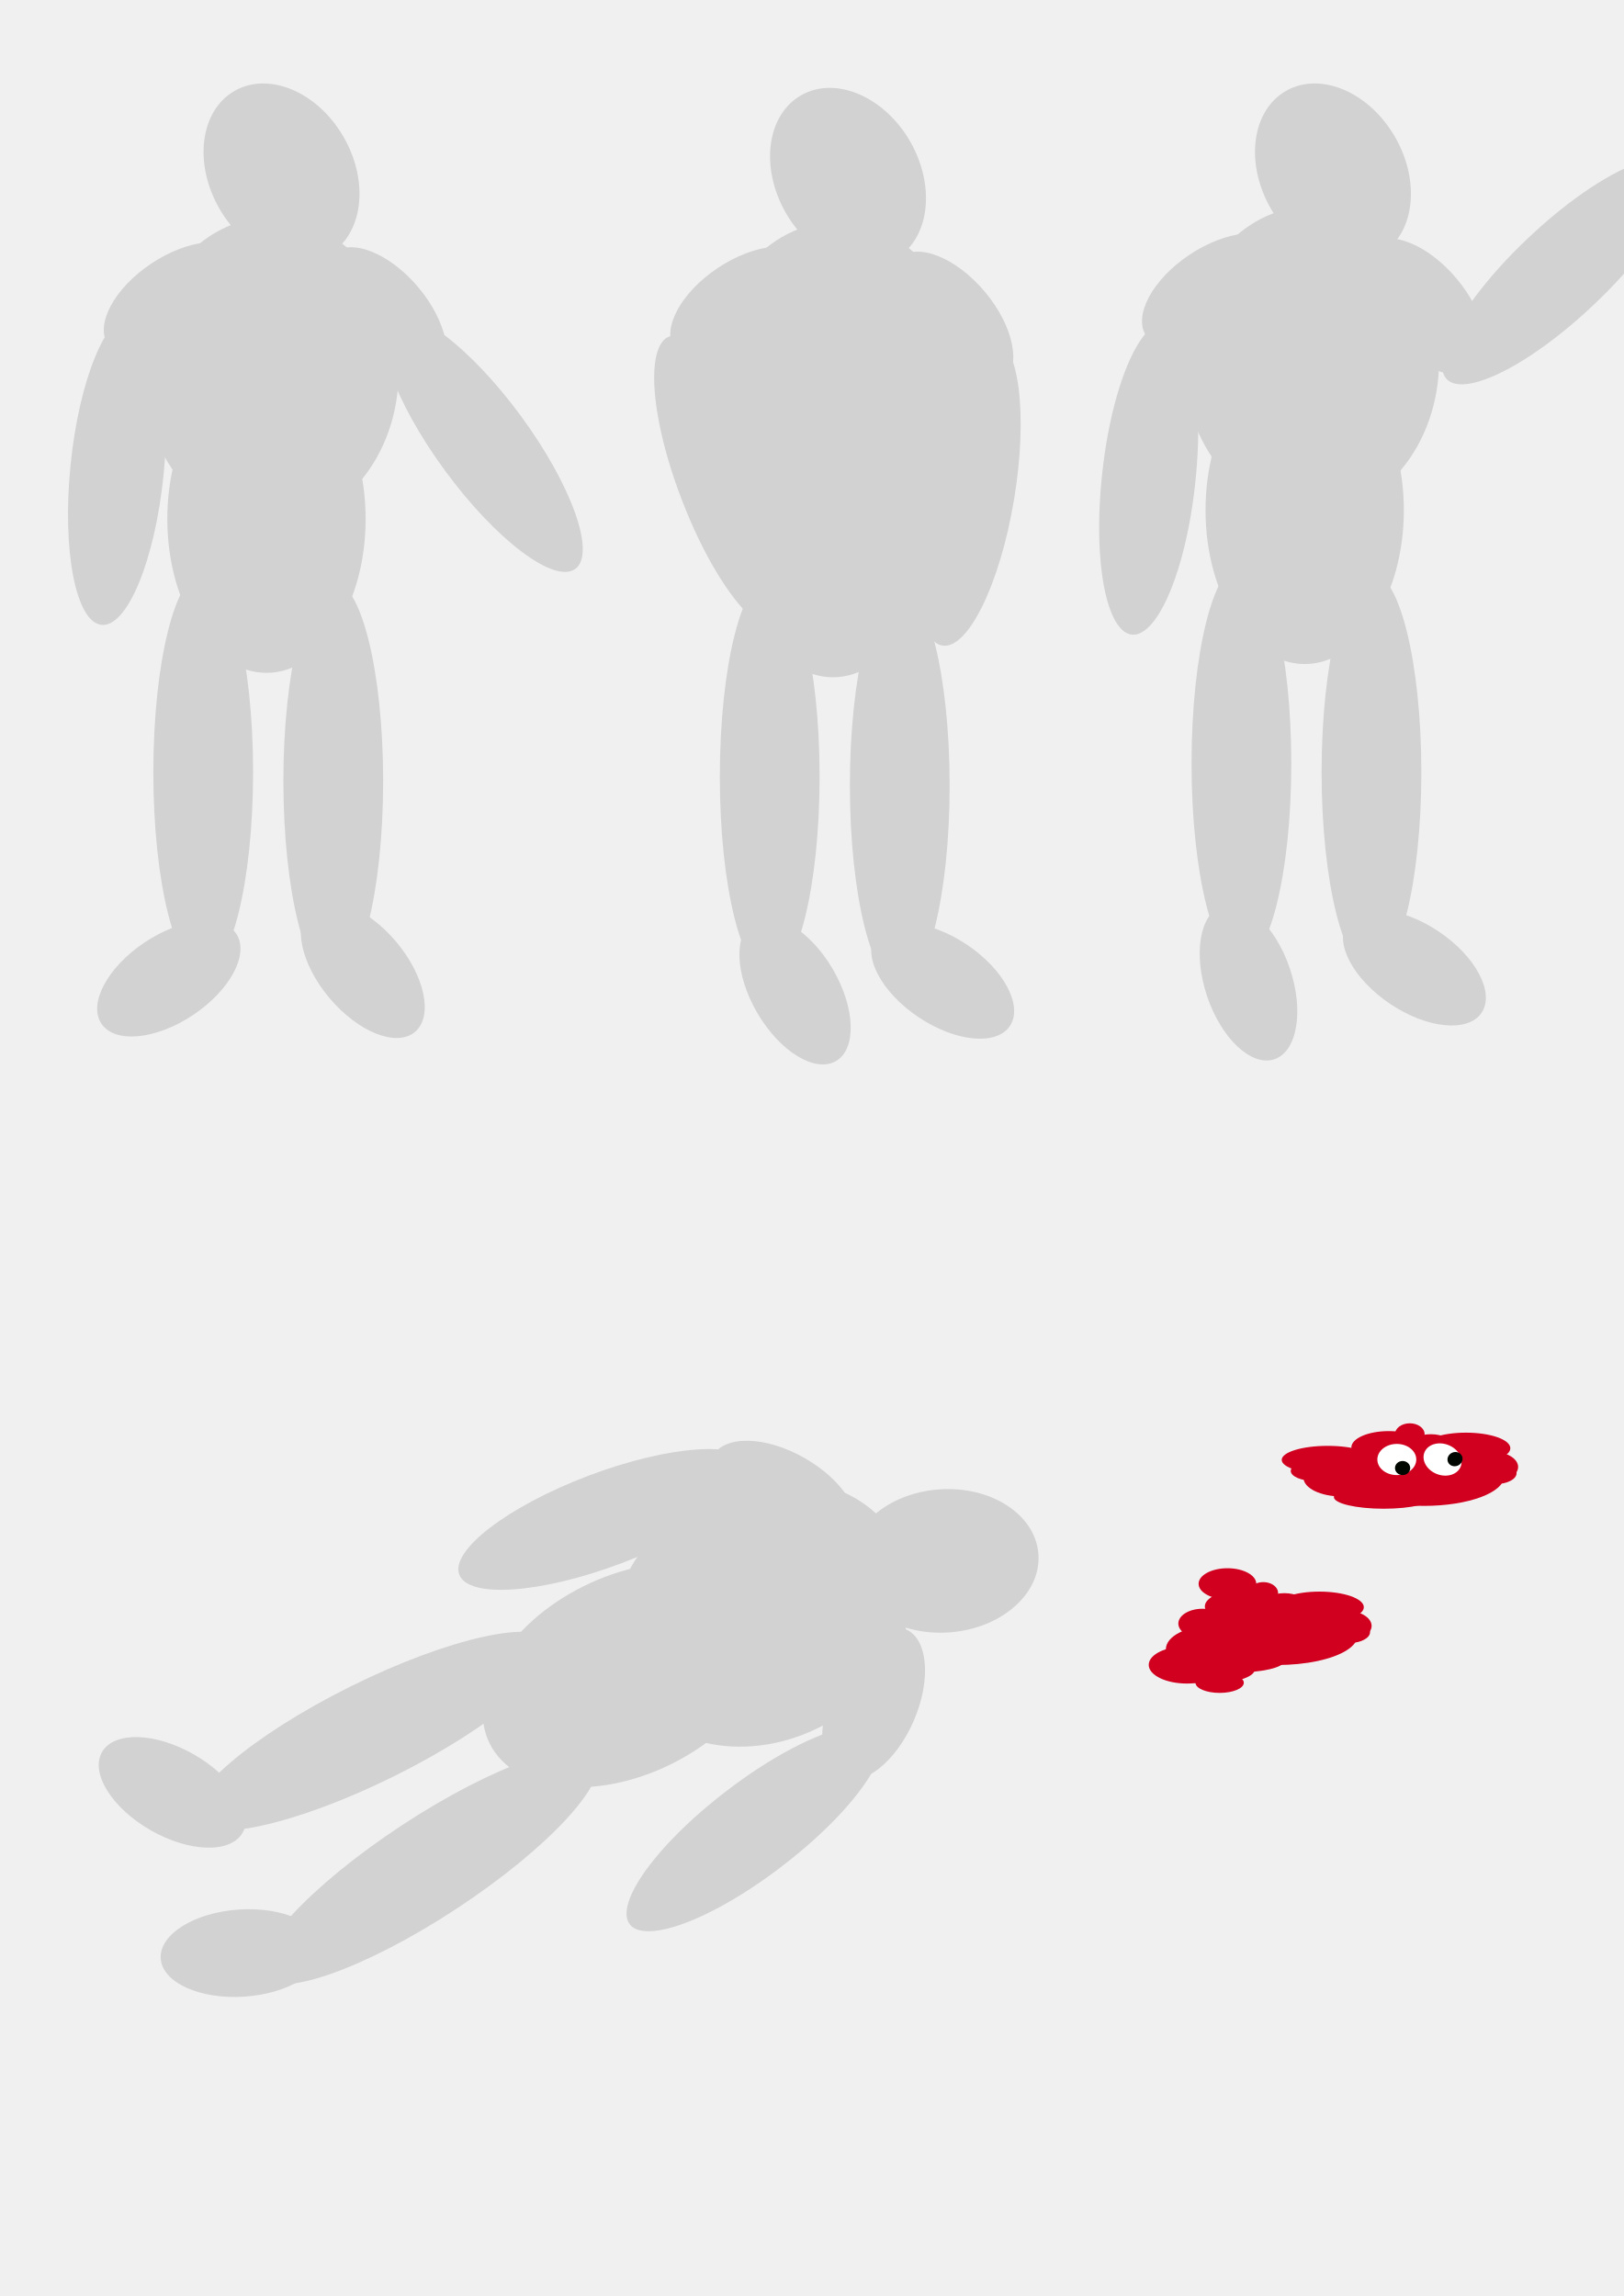
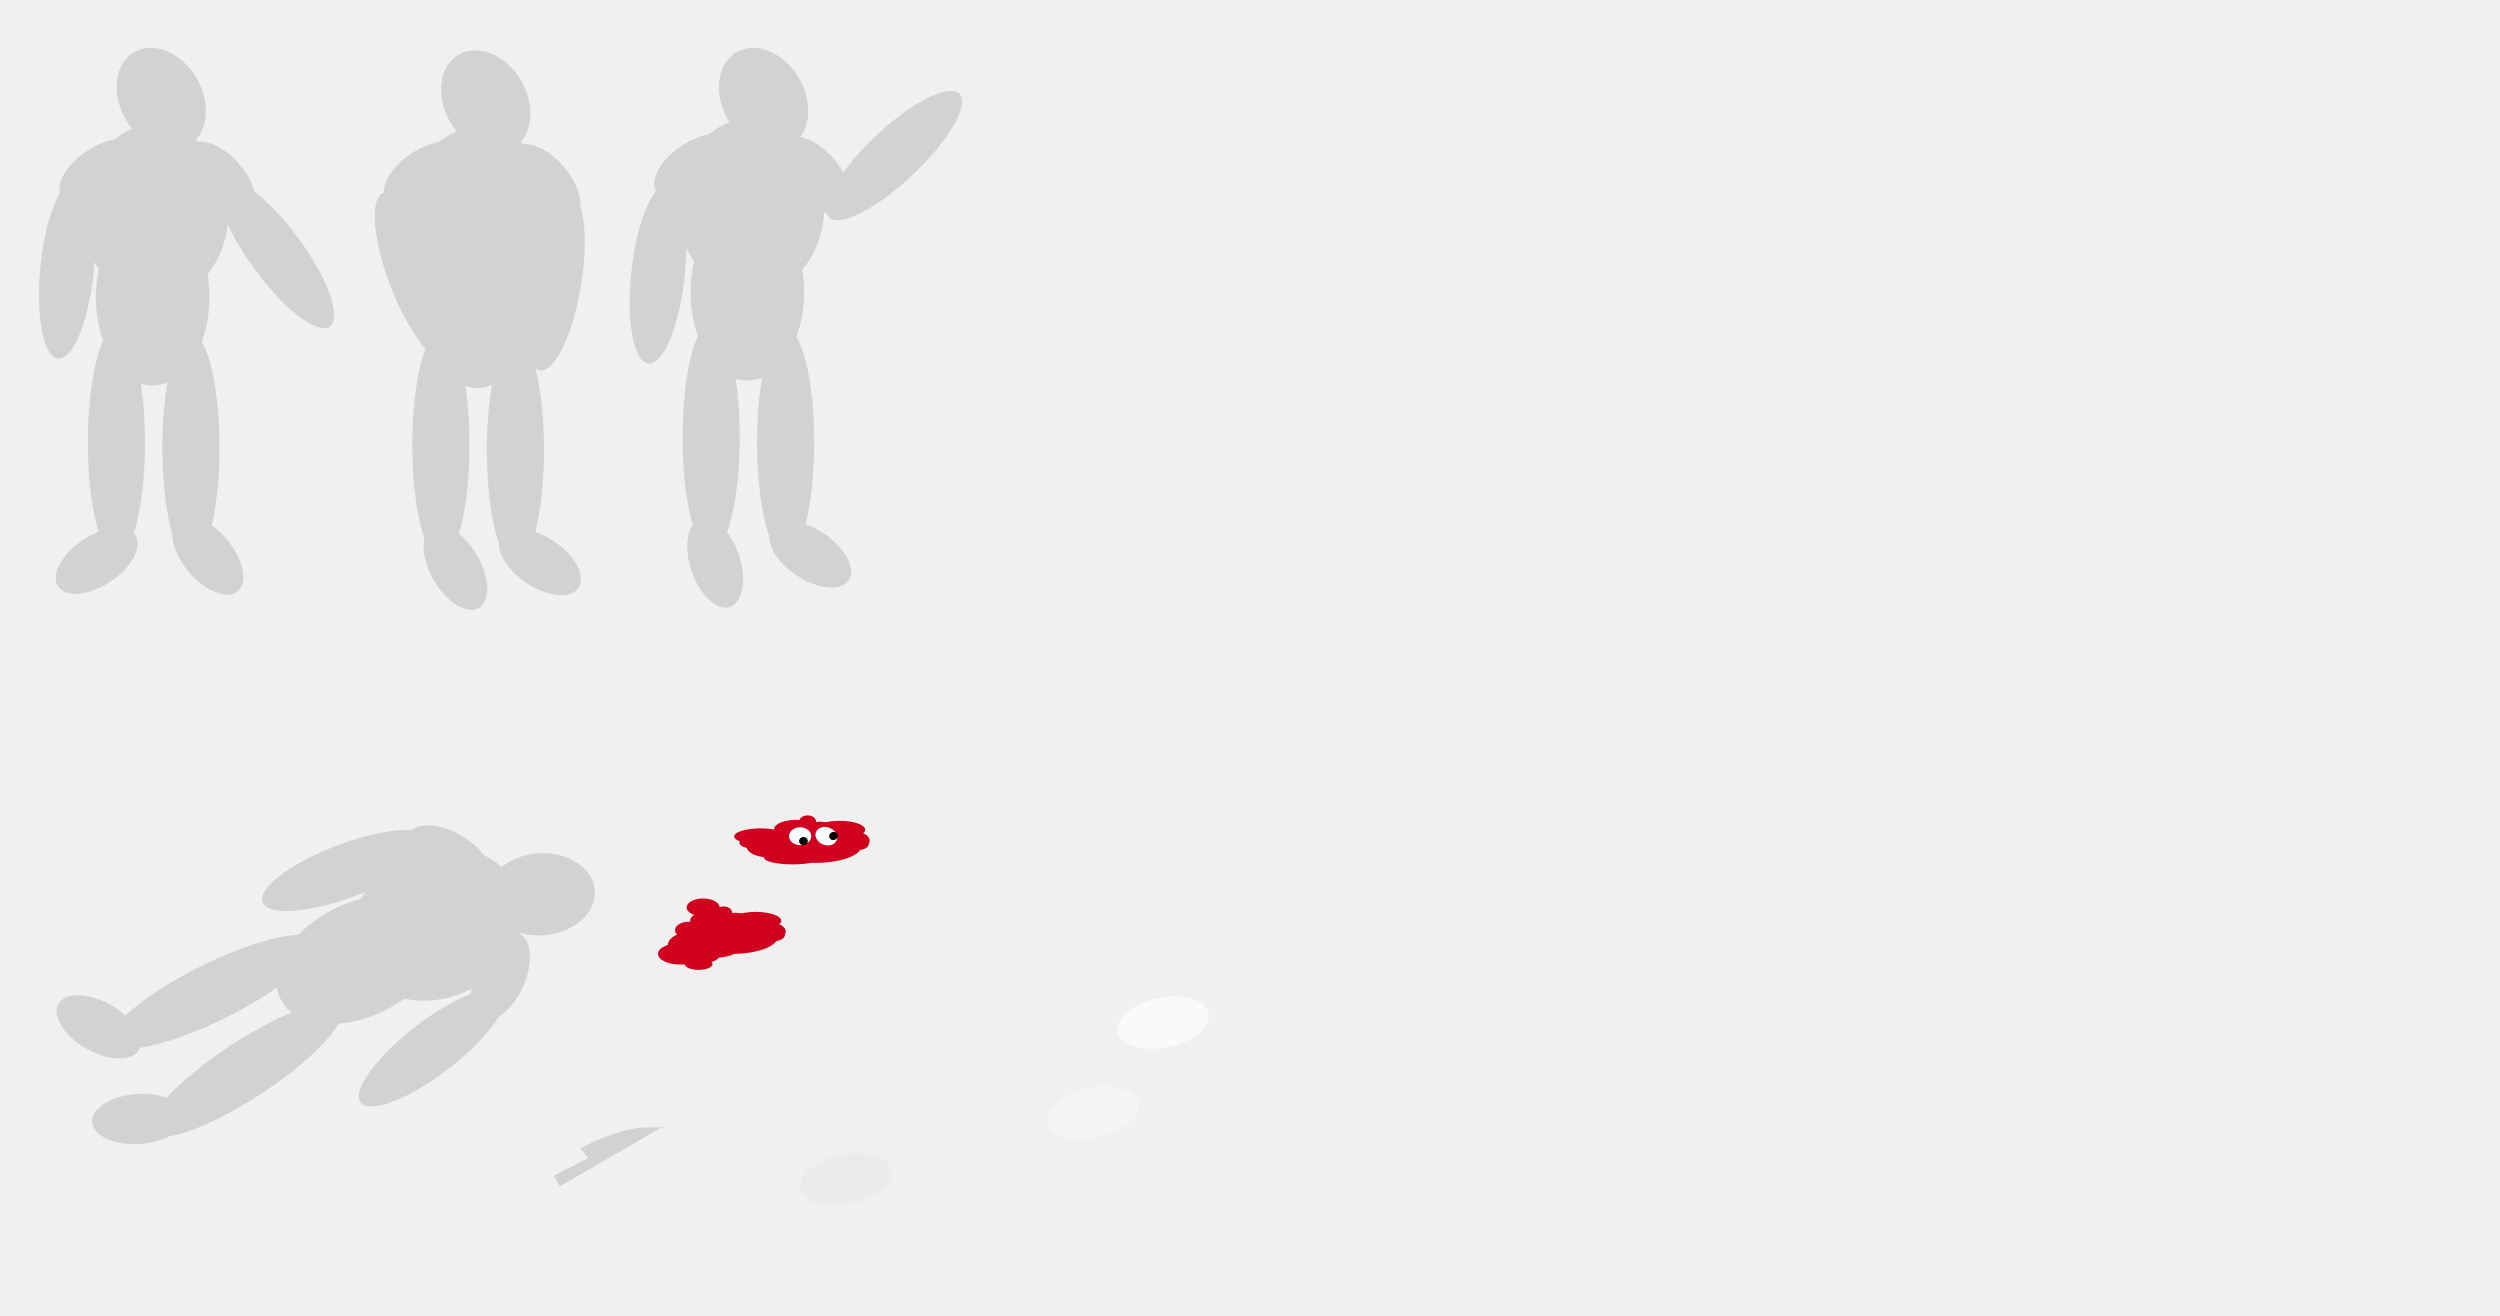
- <svg xmlns="http://www.w3.org/2000/svg" width="744.094" height="1052.362" id="svg2" version="1.1">
+ <svg xmlns="http://www.w3.org/2000/svg" width="2000" height="1052.362" id="svg2" version="1.1">
  <defs id="defs4" />
  <g id="layer1">
-     <g id="man1" transform="translate(-86.87312,-155.5635)" style="stroke:none;fill:#d2d2d2;fill-opacity:1;stroke-opacity:1">
-       <path d="m 245.714,242.362 c 0,19.724 -14.711,35.714 -32.857,35.714 -18.146,0 -32.857,-15.99 -32.857,-35.714 0,-19.724 14.711,-35.714 32.857,-35.714 18.146,0 32.857,15.99 32.857,35.714 z" id="path2985" style="fill:#d2d2d2;fill-opacity:1;fill-rule:evenodd;stroke:none;stroke-opacity:1" transform="matrix(0.8673222,-0.4977471,0.6033352,1.051309,-114.9538,85.93753)" />
-       <path d="m 268.571,358.076 c 0,56.806 -26.223,102.857 -58.571,102.857 -32.348,0 -58.571,-46.051 -58.571,-102.857 0,-56.806 26.223,-102.857 58.571,-102.857 32.348,0 58.571,46.051 58.571,102.857 z" id="path2987" style="fill:#d2d2d2;fill-opacity:1;fill-rule:evenodd;stroke:none;stroke-opacity:1" transform="matrix(0.7757954,0,0,0.6857303,46.07281,147.8879)" />
-       <path transform="translate(5.714286,-25.71429)" d="m 197.143,535.219 c 0,50.495 -10.233,91.429 -22.857,91.429 -12.624,0 -22.857,-40.934 -22.857,-91.429 0,-50.495 10.233,-91.429 22.857,-91.429 12.624,0 22.857,40.934 22.857,91.429 z" id="path2989" style="fill:#d2d2d2;fill-opacity:1;fill-rule:evenodd;stroke:none;stroke-opacity:1" />
-       <path transform="matrix(0.8054548,-0.5926571,0.5926571,0.8054548,-135.154,226.2475)" d="m 300,369.505 c 0,39.449 -9.594,71.429 -21.429,71.429 -11.835,0 -21.429,-31.98 -21.429,-71.429 0,-39.449 9.594,-71.429 21.429,-71.429 11.835,0 21.429,31.98 21.429,71.429 z" id="path2996" style="fill:#d2d2d2;fill-opacity:1;fill-rule:evenodd;stroke:none;stroke-opacity:1" />
-       <path transform="matrix(0.8318027,-0.5550714,0.5550714,0.8318027,-126.5333,89.51819)" d="m 168.571,332.362 c 0,11.046 -16.629,20 -37.143,20 -20.513,0 -37.143,-8.954 -37.143,-20 0,-11.046 16.629,-20 37.143,-20 20.513,0 37.143,8.954 37.143,20 z" id="path2998" style="fill:#d2d2d2;fill-opacity:1;fill-rule:evenodd;stroke:none;stroke-opacity:1" />
-       <path style="fill:#d2d2d2;fill-opacity:1;fill-rule:evenodd;stroke:none;stroke-opacity:1" id="path3112" d="m 168.571,332.362 c 0,11.046 -16.629,20 -37.143,20 -20.513,0 -37.143,-8.954 -37.143,-20 0,-11.046 16.629,-20 37.143,-20 20.513,0 37.143,8.954 37.143,20 z" transform="matrix(0.6437163,0.7652642,-0.7652642,0.6437163,432.9808,-14.42777)" />
-       <path style="fill:#d2d2d2;fill-opacity:1;fill-rule:evenodd;stroke:none;stroke-opacity:1" id="path3114" d="m 300,369.505 c 0,39.449 -9.594,71.429 -21.429,71.429 -11.835,0 -21.429,-31.98 -21.429,-71.429 0,-39.449 9.594,-71.429 21.429,-71.429 11.835,0 21.429,31.98 21.429,71.429 z" transform="matrix(0.99503,0.09957514,-0.09957514,0.99503,-99.86627,-24.51585)" />
-       <path style="fill:#d2d2d2;fill-opacity:1;fill-rule:evenodd;stroke:none;stroke-opacity:1" id="path3116" d="m 168.571,332.362 c 0,11.046 -16.629,20 -37.143,20 -20.513,0 -37.143,-8.954 -37.143,-20 0,-11.046 16.629,-20 37.143,-20 20.513,0 37.143,8.954 37.143,20 z" transform="matrix(0.8318027,-0.5550714,0.5550714,0.8318027,-129.5637,400.6452)" />
-       <path transform="matrix(0.6437163,0.7652642,-0.7652642,0.6437163,422.8793,285.5875)" d="m 168.571,332.362 c 0,11.046 -16.629,20 -37.143,20 -20.513,0 -37.143,-8.954 -37.143,-20 0,-11.046 16.629,-20 37.143,-20 20.513,0 37.143,8.954 37.143,20 z" id="path3118" style="fill:#d2d2d2;fill-opacity:1;fill-rule:evenodd;stroke:none;stroke-opacity:1" />
-       <path style="fill:#d2d2d2;fill-opacity:1;fill-rule:evenodd;stroke:none;stroke-opacity:1" id="path3120" d="m 197.143,535.219 c 0,50.495 -10.233,91.429 -22.857,91.429 -12.624,0 -22.857,-40.934 -22.857,-91.429 0,-50.495 10.233,-91.429 22.857,-91.429 12.624,0 22.857,40.934 22.857,91.429 z" transform="translate(65.31329,-21.67368)" />
-       <path transform="matrix(1,0,0,0.6857303,1.010153,80.20771)" style="fill:#d2d2d2;fill-opacity:1;fill-rule:evenodd;stroke:none;stroke-opacity:1" id="path3122" d="m 268.571,358.076 c 0,56.806 -26.223,102.857 -58.571,102.857 -32.348,0 -58.571,-46.051 -58.571,-102.857 0,-56.806 26.223,-102.857 58.571,-102.857 32.348,0 58.571,46.051 58.571,102.857 z" />
+     <g id="man1" transform="translate(-86.87312,-155.5635)" style="fill:#d2d2d2;fill-opacity:1;stroke:none">
+       <path d="m 245.714,242.362 a 32.857,35.714 0 1 1 -65.714,0 32.857,35.714 0 1 1 65.714,0 z" id="path2985" style="fill:#d2d2d2;fill-opacity:1;fill-rule:evenodd;stroke:none" transform="matrix(0.8673222,-0.4977471,0.6033352,1.051309,-114.9538,85.93753)" />
+       <path d="m 268.571,358.076 a 58.571,102.857 0 1 1 -117.143,0 58.571,102.857 0 1 1 117.143,0 z" id="path2987" style="fill:#d2d2d2;fill-opacity:1;fill-rule:evenodd;stroke:none" transform="matrix(0.7757954,0,0,0.6857303,46.07281,147.8879)" />
+       <path transform="translate(5.714286,-25.71429)" d="m 197.143,535.219 a 22.857,91.429 0 1 1 -45.714,0 22.857,91.429 0 1 1 45.714,0 z" id="path2989" style="fill:#d2d2d2;fill-opacity:1;fill-rule:evenodd;stroke:none" />
+       <path transform="matrix(0.8054548,-0.5926571,0.5926571,0.8054548,-135.154,226.2475)" d="m 300,369.505 a 21.429,71.429 0 1 1 -42.857,0 21.429,71.429 0 1 1 42.857,0 z" id="path2996" style="fill:#d2d2d2;fill-opacity:1;fill-rule:evenodd;stroke:none" />
+       <path transform="matrix(0.8318027,-0.5550714,0.5550714,0.8318027,-126.5333,89.51819)" d="m 168.571,332.362 a 37.143,20 0 1 1 -74.286,0 37.143,20 0 1 1 74.286,0 z" id="path2998" style="fill:#d2d2d2;fill-opacity:1;fill-rule:evenodd;stroke:none" />
+       <path style="fill:#d2d2d2;fill-opacity:1;fill-rule:evenodd;stroke:none" id="path3112" d="m 168.571,332.362 a 37.143,20 0 1 1 -74.286,0 37.143,20 0 1 1 74.286,0 z" transform="matrix(0.6437163,0.7652642,-0.7652642,0.6437163,432.9808,-14.42777)" />
+       <path style="fill:#d2d2d2;fill-opacity:1;fill-rule:evenodd;stroke:none" id="path3114" d="m 300,369.505 a 21.429,71.429 0 1 1 -42.857,0 21.429,71.429 0 1 1 42.857,0 z" transform="matrix(0.99503,0.09957514,-0.09957514,0.99503,-99.86627,-24.51585)" />
+       <path style="fill:#d2d2d2;fill-opacity:1;fill-rule:evenodd;stroke:none" id="path3116" d="m 168.571,332.362 a 37.143,20 0 1 1 -74.286,0 37.143,20 0 1 1 74.286,0 z" transform="matrix(0.8318027,-0.5550714,0.5550714,0.8318027,-129.5637,400.6452)" />
+       <path transform="matrix(0.6437163,0.7652642,-0.7652642,0.6437163,422.8793,285.5875)" d="m 168.571,332.362 a 37.143,20 0 1 1 -74.286,0 37.143,20 0 1 1 74.286,0 z" id="path3118" style="fill:#d2d2d2;fill-opacity:1;fill-rule:evenodd;stroke:none" />
+       <path style="fill:#d2d2d2;fill-opacity:1;fill-rule:evenodd;stroke:none" id="path3120" d="m 197.143,535.219 a 22.857,91.429 0 1 1 -45.714,0 22.857,91.429 0 1 1 45.714,0 z" transform="translate(65.31329,-21.67368)" />
+       <path transform="matrix(1,0,0,0.6857303,1.010153,80.20771)" style="fill:#d2d2d2;fill-opacity:1;fill-rule:evenodd;stroke:none" id="path3122" d="m 268.571,358.076 a 58.571,102.857 0 1 1 -117.143,0 58.571,102.857 0 1 1 117.143,0 z" />
    </g>
-     <g id="man2" transform="translate(172.7361,-153.5432)" style="stroke:none;fill:#d2d2d2;fill-opacity:1">
-       <path transform="matrix(0.8673222,-0.4977471,0.6033352,1.051309,-114.9538,85.93753)" style="fill:#d2d2d2;fill-opacity:1;fill-rule:evenodd;stroke:none" id="path3126" d="m 245.714,242.362 c 0,19.724 -14.711,35.714 -32.857,35.714 -18.146,0 -32.857,-15.99 -32.857,-35.714 0,-19.724 14.711,-35.714 32.857,-35.714 18.146,0 32.857,15.99 32.857,35.714 z" />
-       <path transform="matrix(0.7757954,0,0,0.6857303,46.07281,147.8879)" style="fill:#d2d2d2;fill-opacity:1;fill-rule:evenodd;stroke:none" id="path3128" d="m 268.571,358.076 c 0,56.806 -26.223,102.857 -58.571,102.857 -32.348,0 -58.571,-46.051 -58.571,-102.857 0,-56.806 26.223,-102.857 58.571,-102.857 32.348,0 58.571,46.051 58.571,102.857 z" />
-       <path style="fill:#d2d2d2;fill-opacity:1;fill-rule:evenodd;stroke:none" id="path3130" d="m 197.143,535.219 c 0,50.495 -10.233,91.429 -22.857,91.429 -12.624,0 -22.857,-40.934 -22.857,-91.429 0,-50.495 10.233,-91.429 22.857,-91.429 12.624,0 22.857,40.934 22.857,91.429 z" transform="translate(5.714286,-25.71429)" />
-       <path style="fill:#d2d2d2;fill-opacity:1;fill-rule:evenodd;stroke:none" id="path3132" d="m 300,369.505 c 0,39.449 -9.594,71.429 -21.429,71.429 -11.835,0 -21.429,-31.98 -21.429,-71.429 0,-39.449 9.594,-71.429 21.429,-71.429 11.835,0 21.429,31.98 21.429,71.429 z" transform="matrix(0.986418,0.1642543,-0.1642543,0.986418,56.74177,-31.27022)" />
-       <path style="fill:#d2d2d2;fill-opacity:1;fill-rule:evenodd;stroke:none" id="path3134" d="m 168.571,332.362 c 0,11.046 -16.629,20 -37.143,20 -20.513,0 -37.143,-8.954 -37.143,-20 0,-11.046 16.629,-20 37.143,-20 20.513,0 37.143,8.954 37.143,20 z" transform="matrix(0.8318027,-0.5550714,0.5550714,0.8318027,-126.5333,89.51819)" />
-       <path transform="matrix(0.6437163,0.7652642,-0.7652642,0.6437163,432.9808,-14.42777)" d="m 168.571,332.362 c 0,11.046 -16.629,20 -37.143,20 -20.513,0 -37.143,-8.954 -37.143,-20 0,-11.046 16.629,-20 37.143,-20 20.513,0 37.143,8.954 37.143,20 z" id="path3136" style="fill:#d2d2d2;fill-opacity:1;fill-rule:evenodd;stroke:none" />
+     <g id="man2" transform="translate(172.7361,-153.5432)" style="fill:#d2d2d2;fill-opacity:1;stroke:none">
+       <path transform="matrix(0.8673222,-0.4977471,0.6033352,1.051309,-114.9538,85.93753)" style="fill:#d2d2d2;fill-opacity:1;fill-rule:evenodd;stroke:none" id="path3126" d="m 245.714,242.362 a 32.857,35.714 0 1 1 -65.714,0 32.857,35.714 0 1 1 65.714,0 z" />
+       <path transform="matrix(0.7757954,0,0,0.6857303,46.07281,147.8879)" style="fill:#d2d2d2;fill-opacity:1;fill-rule:evenodd;stroke:none" id="path3128" d="m 268.571,358.076 a 58.571,102.857 0 1 1 -117.143,0 58.571,102.857 0 1 1 117.143,0 z" />
+       <path style="fill:#d2d2d2;fill-opacity:1;fill-rule:evenodd;stroke:none" id="path3130" d="m 197.143,535.219 a 22.857,91.429 0 1 1 -45.714,0 22.857,91.429 0 1 1 45.714,0 z" transform="translate(5.714286,-25.71429)" />
+       <path style="fill:#d2d2d2;fill-opacity:1;fill-rule:evenodd;stroke:none" id="path3132" d="m 300,369.505 a 21.429,71.429 0 1 1 -42.857,0 21.429,71.429 0 1 1 42.857,0 z" transform="matrix(0.986418,0.1642543,-0.1642543,0.986418,56.74177,-31.27022)" />
+       <path style="fill:#d2d2d2;fill-opacity:1;fill-rule:evenodd;stroke:none" id="path3134" d="m 168.571,332.362 a 37.143,20 0 1 1 -74.286,0 37.143,20 0 1 1 74.286,0 z" transform="matrix(0.8318027,-0.5550714,0.5550714,0.8318027,-126.5333,89.51819)" />
+       <path transform="matrix(0.6437163,0.7652642,-0.7652642,0.6437163,432.9808,-14.42777)" d="m 168.571,332.362 a 37.143,20 0 1 1 -74.286,0 37.143,20 0 1 1 74.286,0 z" id="path3136" style="fill:#d2d2d2;fill-opacity:1;fill-rule:evenodd;stroke:none" />
      <path transform="matrix(0.9334938,-0.3585934,0.3585934,0.9334938,-232.8267,129.8954)" d="m 300,369.505 a 21.429,71.429 0 1 1 -42.857,0 21.429,71.429 0 1 1 42.857,0 z" id="path3138" style="fill:#d2d2d2;fill-opacity:1;fill-rule:evenodd;stroke:none" />
-       <path transform="matrix(-0.8293399,-0.5550714,-0.553428,0.8318027,552.2158,399.635)" d="m 168.571,332.362 c 0,11.046 -16.629,20 -37.143,20 -20.513,0 -37.143,-8.954 -37.143,-20 0,-11.046 16.629,-20 37.143,-20 20.513,0 37.143,8.954 37.143,20 z" id="path3140" style="fill:#d2d2d2;fill-opacity:1;fill-rule:evenodd;stroke:none" />
-       <path style="fill:#d2d2d2;fill-opacity:1;fill-rule:evenodd;stroke:none" id="path3142" d="m 168.571,332.362 c 0,11.046 -16.629,20 -37.143,20 -20.513,0 -37.143,-8.954 -37.143,-20 0,-11.046 16.629,-20 37.143,-20 20.513,0 37.143,8.954 37.143,20 z" transform="matrix(0.5057707,0.862668,-0.862668,0.5057707,411.8635,326.3296)" />
-       <path transform="translate(65.31329,-21.67368)" d="m 197.143,535.219 c 0,50.495 -10.233,91.429 -22.857,91.429 -12.624,0 -22.857,-40.934 -22.857,-91.429 0,-50.495 10.233,-91.429 22.857,-91.429 12.624,0 22.857,40.934 22.857,91.429 z" id="path3144" style="fill:#d2d2d2;fill-opacity:1;fill-rule:evenodd;stroke:none" />
-       <path d="m 268.571,358.076 c 0,56.806 -26.223,102.857 -58.571,102.857 -32.348,0 -58.571,-46.051 -58.571,-102.857 0,-56.806 26.223,-102.857 58.571,-102.857 32.348,0 58.571,46.051 58.571,102.857 z" id="path3146" style="fill:#d2d2d2;fill-opacity:1;fill-rule:evenodd;stroke:none" transform="matrix(1,0,0,0.6857303,1.010153,80.20771)" />
+       <path transform="matrix(-0.8293399,-0.5550714,-0.553428,0.8318027,552.2158,399.635)" d="m 168.571,332.362 a 37.143,20 0 1 1 -74.286,0 37.143,20 0 1 1 74.286,0 z" id="path3140" style="fill:#d2d2d2;fill-opacity:1;fill-rule:evenodd;stroke:none" />
+       <path style="fill:#d2d2d2;fill-opacity:1;fill-rule:evenodd;stroke:none" id="path3142" d="m 168.571,332.362 a 37.143,20 0 1 1 -74.286,0 37.143,20 0 1 1 74.286,0 z" transform="matrix(0.5057707,0.862668,-0.862668,0.5057707,411.8635,326.3296)" />
+       <path transform="translate(65.31329,-21.67368)" d="m 197.143,535.219 a 22.857,91.429 0 1 1 -45.714,0 22.857,91.429 0 1 1 45.714,0 z" id="path3144" style="fill:#d2d2d2;fill-opacity:1;fill-rule:evenodd;stroke:none" />
+       <path d="m 268.571,358.076 a 58.571,102.857 0 1 1 -117.143,0 58.571,102.857 0 1 1 117.143,0 z" id="path3146" style="fill:#d2d2d2;fill-opacity:1;fill-rule:evenodd;stroke:none" transform="matrix(1,0,0,0.6857303,1.010153,80.20771)" />
    </g>
-     <g transform="translate(388.9087,-159.6041)" id="man3" style="stroke:none;fill:#d2d2d2;fill-opacity:1">
+     <g transform="translate(388.9087,-159.6041)" id="man3" style="fill:#d2d2d2;fill-opacity:1;stroke:none">
      <path d="m 245.714,242.362 a 32.857,35.714 0 1 1 -65.714,0 32.857,35.714 0 1 1 65.714,0 z" id="path3150" style="fill:#d2d2d2;fill-opacity:1;fill-rule:evenodd;stroke:none" transform="matrix(0.8673222,-0.4977471,0.6033352,1.051309,-108.8928,89.97814)" />
-       <path d="m 268.571,358.076 c 0,56.806 -26.223,102.857 -58.571,102.857 -32.348,0 -58.571,-46.051 -58.571,-102.857 0,-56.806 26.223,-102.857 58.571,-102.857 32.348,0 58.571,46.051 58.571,102.857 z" id="path3152" style="fill:#d2d2d2;fill-opacity:1;fill-rule:evenodd;stroke:none" transform="matrix(0.7757954,0,0,0.6857303,46.07281,147.8879)" />
-       <path transform="translate(5.714286,-25.71429)" d="m 197.143,535.219 c 0,50.495 -10.233,91.429 -22.857,91.429 -12.624,0 -22.857,-40.934 -22.857,-91.429 0,-50.495 10.233,-91.429 22.857,-91.429 12.624,0 22.857,40.934 22.857,91.429 z" id="path3154" style="fill:#d2d2d2;fill-opacity:1;fill-rule:evenodd;stroke:none" />
+       <path d="m 268.571,358.076 a 58.571,102.857 0 1 1 -117.143,0 58.571,102.857 0 1 1 117.143,0 z" id="path3152" style="fill:#d2d2d2;fill-opacity:1;fill-rule:evenodd;stroke:none" transform="matrix(0.7757954,0,0,0.6857303,46.07281,147.8879)" />
+       <path transform="translate(5.714286,-25.71429)" d="m 197.143,535.219 a 22.857,91.429 0 1 1 -45.714,0 22.857,91.429 0 1 1 45.714,0 z" id="path3154" style="fill:#d2d2d2;fill-opacity:1;fill-rule:evenodd;stroke:none" />
      <path transform="matrix(-0.6859506,-0.7276481,0.7276481,-0.6859506,248.6119,740.1826)" d="m 300,369.505 a 21.429,71.429 0 1 1 -42.857,0 21.429,71.429 0 1 1 42.857,0 z" id="path3156" style="fill:#d2d2d2;fill-opacity:1;fill-rule:evenodd;stroke:none" />
-       <path transform="matrix(0.8318027,-0.5550714,0.5550714,0.8318027,-126.5333,89.51819)" d="m 168.571,332.362 c 0,11.046 -16.629,20 -37.143,20 -20.513,0 -37.143,-8.954 -37.143,-20 0,-11.046 16.629,-20 37.143,-20 20.513,0 37.143,8.954 37.143,20 z" id="path3158" style="fill:#d2d2d2;fill-opacity:1;fill-rule:evenodd;stroke:none" />
-       <path style="fill:#d2d2d2;fill-opacity:1;fill-rule:evenodd;stroke:none" id="path3160" d="m 168.571,332.362 c 0,11.046 -16.629,20 -37.143,20 -20.513,0 -37.143,-8.954 -37.143,-20 0,-11.046 16.629,-20 37.143,-20 20.513,0 37.143,8.954 37.143,20 z" transform="matrix(0.6437163,0.7652642,-0.7652642,0.6437163,432.9808,-14.42777)" />
+       <path transform="matrix(0.8318027,-0.5550714,0.5550714,0.8318027,-126.5333,89.51819)" d="m 168.571,332.362 a 37.143,20 0 1 1 -74.286,0 37.143,20 0 1 1 74.286,0 z" id="path3158" style="fill:#d2d2d2;fill-opacity:1;fill-rule:evenodd;stroke:none" />
+       <path style="fill:#d2d2d2;fill-opacity:1;fill-rule:evenodd;stroke:none" id="path3160" d="m 168.571,332.362 a 37.143,20 0 1 1 -74.286,0 37.143,20 0 1 1 74.286,0 z" transform="matrix(0.6437163,0.7652642,-0.7652642,0.6437163,432.9808,-14.42777)" />
      <path style="fill:#d2d2d2;fill-opacity:1;fill-rule:evenodd;stroke:none" id="path3162" d="m 300,369.505 a 21.429,71.429 0 1 1 -42.857,0 21.429,71.429 0 1 1 42.857,0 z" transform="matrix(0.9942039,0.1075112,-0.1075112,0.9942039,-99.73414,-18.34013)" />
-       <path style="fill:#d2d2d2;fill-opacity:1;fill-rule:evenodd;stroke:none" id="path3164" d="m 168.571,332.362 c 0,11.046 -16.629,20 -37.143,20 -20.513,0 -37.143,-8.954 -37.143,-20 0,-11.046 16.629,-20 37.143,-20 20.513,0 37.143,8.954 37.143,20 z" transform="matrix(-0.8293399,-0.5550714,-0.553428,0.8318027,552.2158,399.635)" />
+       <path style="fill:#d2d2d2;fill-opacity:1;fill-rule:evenodd;stroke:none" id="path3164" d="m 168.571,332.362 a 37.143,20 0 1 1 -74.286,0 37.143,20 0 1 1 74.286,0 z" transform="matrix(-0.8293399,-0.5550714,-0.553428,0.8318027,552.2158,399.635)" />
      <path transform="matrix(0.3196108,0.9475489,-0.9475489,0.3196108,456.1631,379.1427)" d="m 168.571,332.362 a 37.143,20 0 1 1 -74.286,0 37.143,20 0 1 1 74.286,0 z" id="path3166" style="fill:#d2d2d2;fill-opacity:1;fill-rule:evenodd;stroke:none" />
-       <path style="fill:#d2d2d2;fill-opacity:1;fill-rule:evenodd;stroke:none" id="path3168" d="m 197.143,535.219 c 0,50.495 -10.233,91.429 -22.857,91.429 -12.624,0 -22.857,-40.934 -22.857,-91.429 0,-50.495 10.233,-91.429 22.857,-91.429 12.624,0 22.857,40.934 22.857,91.429 z" transform="translate(65.31329,-21.67368)" />
+       <path style="fill:#d2d2d2;fill-opacity:1;fill-rule:evenodd;stroke:none" id="path3168" d="m 197.143,535.219 a 22.857,91.429 0 1 1 -45.714,0 22.857,91.429 0 1 1 45.714,0 z" transform="translate(65.31329,-21.67368)" />
      <path transform="matrix(1,0,0,0.6857303,2.020305,79.19755)" style="fill:#d2d2d2;fill-opacity:1;fill-rule:evenodd;stroke:none" id="path3170" d="m 268.571,358.076 a 58.571,102.857 0 1 1 -117.143,0 58.571,102.857 0 1 1 117.143,0 z" />
    </g>
    <g style="fill:#d2d2d2;fill-opacity:1;stroke:none" transform="matrix(0.4452509,0.8954059,-0.8954059,0.4452509,546.8034,405.464)" id="body1">
      <path transform="matrix(0.9249093,0.3801878,-0.4608378,1.121112,141.5577,-112.4576)" style="fill:#d2d2d2;fill-opacity:1;fill-rule:evenodd;stroke:none" id="path3942" d="m 245.714,242.362 a 32.857,35.714 0 1 1 -65.714,0 32.857,35.714 0 1 1 65.714,0 z" />
-       <path transform="matrix(0.7757954,0,0,0.6857303,46.07281,147.8879)" style="fill:#d2d2d2;fill-opacity:1;fill-rule:evenodd;stroke:none" id="path3944" d="m 268.571,358.076 c 0,56.806 -26.223,102.857 -58.571,102.857 -32.348,0 -58.571,-46.051 -58.571,-102.857 0,-56.806 26.223,-102.857 58.571,-102.857 32.348,0 58.571,46.051 58.571,102.857 z" />
-       <path style="fill:#d2d2d2;fill-opacity:1;fill-rule:evenodd;stroke:none" id="path3946" d="m 197.143,535.219 c 0,50.495 -10.233,91.429 -22.857,91.429 -12.624,0 -22.857,-40.934 -22.857,-91.429 0,-50.495 10.233,-91.429 22.857,-91.429 12.624,0 22.857,40.934 22.857,91.429 z" transform="translate(5.714286,-25.71429)" />
+       <path transform="matrix(0.7757954,0,0,0.6857303,46.07281,147.8879)" style="fill:#d2d2d2;fill-opacity:1;fill-rule:evenodd;stroke:none" id="path3944" d="m 268.571,358.076 a 58.571,102.857 0 1 1 -117.143,0 58.571,102.857 0 1 1 117.143,0 z" />
+       <path style="fill:#d2d2d2;fill-opacity:1;fill-rule:evenodd;stroke:none" id="path3946" d="m 197.143,535.219 a 22.857,91.429 0 1 1 -45.714,0 22.857,91.429 0 1 1 45.714,0 z" transform="translate(5.714286,-25.71429)" />
      <path style="fill:#d2d2d2;fill-opacity:1;fill-rule:evenodd;stroke:none" id="path3948" d="m 300,369.505 a 21.429,71.429 0 1 1 -42.857,0 21.429,71.429 0 1 1 42.857,0 z" transform="matrix(0.9812283,-0.1928496,0.1928496,0.9812283,-46.74818,63.95042)" />
-       <path style="fill:#d2d2d2;fill-opacity:1;fill-rule:evenodd;stroke:none" id="path3950" d="m 168.571,332.362 c 0,11.046 -16.629,20 -37.143,20 -20.513,0 -37.143,-8.954 -37.143,-20 0,-11.046 16.629,-20 37.143,-20 20.513,0 37.143,8.954 37.143,20 z" transform="matrix(0.8318027,-0.5550714,0.5550714,0.8318027,-126.5333,89.51819)" />
+       <path style="fill:#d2d2d2;fill-opacity:1;fill-rule:evenodd;stroke:none" id="path3950" d="m 168.571,332.362 a 37.143,20 0 1 1 -74.286,0 37.143,20 0 1 1 74.286,0 z" transform="matrix(0.8318027,-0.5550714,0.5550714,0.8318027,-126.5333,89.51819)" />
      <path transform="matrix(0.6437163,0.7652642,-0.7652642,0.6437163,440.6566,-16.25163)" d="m 168.571,332.362 a 37.143,20 0 1 1 -74.286,0 37.143,20 0 1 1 74.286,0 z" id="path3952" style="fill:#d2d2d2;fill-opacity:1;fill-rule:evenodd;stroke:none" />
-       <path transform="matrix(0.99503,0.09957514,-0.09957514,0.99503,-99.86627,-24.51585)" d="m 300,369.505 c 0,39.449 -9.594,71.429 -21.429,71.429 -11.835,0 -21.429,-31.98 -21.429,-71.429 0,-39.449 9.594,-71.429 21.429,-71.429 11.835,0 21.429,31.98 21.429,71.429 z" id="path3954" style="fill:#d2d2d2;fill-opacity:1;fill-rule:evenodd;stroke:none" />
-       <path transform="matrix(0.8318027,-0.5550714,0.5550714,0.8318027,-129.5637,400.6452)" d="m 168.571,332.362 c 0,11.046 -16.629,20 -37.143,20 -20.513,0 -37.143,-8.954 -37.143,-20 0,-11.046 16.629,-20 37.143,-20 20.513,0 37.143,8.954 37.143,20 z" id="path3956" style="fill:#d2d2d2;fill-opacity:1;fill-rule:evenodd;stroke:none" />
+       <path transform="matrix(0.99503,0.09957514,-0.09957514,0.99503,-99.86627,-24.51585)" d="m 300,369.505 a 21.429,71.429 0 1 1 -42.857,0 21.429,71.429 0 1 1 42.857,0 z" id="path3954" style="fill:#d2d2d2;fill-opacity:1;fill-rule:evenodd;stroke:none" />
+       <path transform="matrix(0.8318027,-0.5550714,0.5550714,0.8318027,-129.5637,400.6452)" d="m 168.571,332.362 a 37.143,20 0 1 1 -74.286,0 37.143,20 0 1 1 74.286,0 z" id="path3956" style="fill:#d2d2d2;fill-opacity:1;fill-rule:evenodd;stroke:none" />
      <path style="fill:#d2d2d2;fill-opacity:1;fill-rule:evenodd;stroke:none" id="path3958" d="m 168.571,332.362 a 37.143,20 0 1 1 -74.286,0 37.143,20 0 1 1 74.286,0 z" transform="matrix(-0.383636,0.9234844,-0.9234844,-0.383636,601.6867,614.6655)" />
      <path transform="matrix(0.9928115,-0.1196886,0.1196886,0.9928115,10.18726,3.468691)" d="m 197.143,535.219 a 22.857,91.429 0 1 1 -45.714,0 22.857,91.429 0 1 1 45.714,0 z" id="path3960" style="fill:#d2d2d2;fill-opacity:1;fill-rule:evenodd;stroke:none" />
-       <path d="m 268.571,358.076 c 0,56.806 -26.223,102.857 -58.571,102.857 -32.348,0 -58.571,-46.051 -58.571,-102.857 0,-56.806 26.223,-102.857 58.571,-102.857 32.348,0 58.571,46.051 58.571,102.857 z" id="path3962" style="fill:#d2d2d2;fill-opacity:1;fill-rule:evenodd;stroke:none" transform="matrix(1,0,0,0.6857303,1.010153,80.20771)" />
+       <path d="m 268.571,358.076 a 58.571,102.857 0 1 1 -117.143,0 58.571,102.857 0 1 1 117.143,0 z" id="path3962" style="fill:#d2d2d2;fill-opacity:1;fill-rule:evenodd;stroke:none" transform="matrix(1,0,0,0.6857303,1.010153,80.20771)" />
    </g>
    <g id="blood1">
      <path d="m 622.143,749.505 a 36.786,13.571 0 1 1 -73.571,0 36.786,13.571 0 1 1 73.571,0 z" id="path3964" style="fill:#d2001f;fill-opacity:1;stroke:none" />
      <path transform="translate(-60.71429,-2.857143)" d="m 622.143,765.934 a 17.5,8.571 0 1 1 -35,0 17.5,8.571 0 1 1 35,0 z" id="path3966" style="fill:#d2001f;fill-opacity:1;stroke:none" />
      <path d="m 575.714,755.934 a 20.714,10.714 0 1 1 -41.429,0 20.714,10.714 0 1 1 41.429,0 z" id="path3968" style="fill:#d2001f;fill-opacity:1;stroke:none" />
      <path d="m 586.429,736.291 a 17.143,7.5 0 1 1 -34.286,0 17.143,7.5 0 1 1 34.286,0 z" id="path3970" style="fill:#d2001f;fill-opacity:1;stroke:none" />
      <path d="m 585.714,730.219 a 6.786,5 0 1 1 -13.571,0 6.786,5 0 1 1 13.571,0 z" id="path3972" style="fill:#d2001f;fill-opacity:1;stroke:none" />
      <path d="m 575.714,725.934 a 13.214,7.143 0 1 1 -26.429,0 13.214,7.143 0 1 1 26.429,0 z" id="path3974" style="fill:#d2001f;fill-opacity:1;stroke:none" />
      <path d="m 588.571,761.291 a 22.857,5.357 0 1 1 -45.714,0 22.857,5.357 0 1 1 45.714,0 z" id="path3976" style="fill:#d2001f;fill-opacity:1;stroke:none" />
      <path d="m 575,765.219 a 21.071,6.429 0 1 1 -42.143,0 21.071,6.429 0 1 1 42.143,0 z" id="path3978" style="fill:#d2001f;fill-opacity:1;stroke:none" />
      <path d="m 628.571,745.219 a 12.5,7.143 0 1 1 -25,0 12.5,7.143 0 1 1 25,0 z" id="path3980" style="fill:#d2001f;fill-opacity:1;stroke:none" />
      <path transform="translate(-12.14286,-1.428571)" d="m 637.143,738.076 a 20.357,7.143 0 1 1 -40.714,0 20.357,7.143 0 1 1 40.714,0 z" id="path3982" style="fill:#d2001f;fill-opacity:1;stroke:none" />
      <path transform="translate(-26.42857,8.571429)" d="m 596.429,762.719 a 11.071,4.643 0 1 1 -22.143,0 11.071,4.643 0 1 1 22.143,0 z" id="path3984" style="fill:#d2001f;fill-opacity:1;stroke:none" />
      <path transform="translate(0,-7.857143)" d="m 627.857,755.934 a 9.643,5 0 1 1 -19.286,0 9.643,5 0 1 1 19.286,0 z" id="path3986" style="fill:#d2001f;fill-opacity:1;stroke:none" />
      <path d="m 562.143,744.148 a 11.071,6.786 0 1 1 -22.143,0 11.071,6.786 0 1 1 22.143,0 z" id="path3988" style="fill:#d2001f;fill-opacity:1;stroke:none" />
      <path d="m 598.571,735.576 a 10,5.357 0 1 1 -20,0 10,5.357 0 1 1 20,0 z" id="path3990" style="fill:#d2001f;fill-opacity:1;stroke:none" />
    </g>
    <g id="eyes1" transform="translate(67.14286,-72.85714)">
-       <path style="fill:#d2001f;fill-opacity:1;stroke:none" id="path4010" d="m 622.143,749.505 c 0,7.495 -16.47,13.571 -36.786,13.571 -20.316,0 -36.786,-6.076 -36.786,-13.571 0,-7.495 16.47,-13.571 36.786,-13.571 20.316,0 36.786,6.076 36.786,13.571 z" />
+       <path style="fill:#d2001f;fill-opacity:1;stroke:none" id="path4010" d="m 622.143,749.505 a 36.786,13.571 0 1 1 -73.571,0 36.786,13.571 0 1 1 73.571,0 z" />
      <path style="fill:#d2001f;fill-opacity:1;stroke:none" id="path4012" d="m 622.143,765.934 a 17.5,8.571 0 1 1 -35,0 17.5,8.571 0 1 1 35,0 z" transform="translate(-56.92621,-15.73659)" />
-       <path style="fill:#d2001f;fill-opacity:1;stroke:none" id="path4016" d="m 586.429,736.291 c 0,4.142 -7.675,7.5 -17.143,7.5 -9.468,0 -17.143,-3.358 -17.143,-7.5 0,-4.142 7.675,-7.5 17.143,-7.5 9.468,0 17.143,3.358 17.143,7.5 z" />
-       <path style="fill:#d2001f;fill-opacity:1;stroke:none" id="path4018" d="m 585.714,730.219 c 0,2.761 -3.038,5 -6.786,5 -3.748,0 -6.786,-2.239 -6.786,-5 0,-2.761 3.038,-5 6.786,-5 3.748,0 6.786,2.239 6.786,5 z" />
+       <path style="fill:#d2001f;fill-opacity:1;stroke:none" id="path4016" d="m 586.429,736.291 a 17.143,7.5 0 1 1 -34.286,0 17.143,7.5 0 1 1 34.286,0 z" />
+       <path style="fill:#d2001f;fill-opacity:1;stroke:none" id="path4018" d="m 585.714,730.219 a 6.786,5 0 1 1 -13.571,0 6.786,5 0 1 1 13.571,0 z" />
      <path style="fill:#d2001f;fill-opacity:1;stroke:none" id="path4022" d="m 588.571,761.291 a 22.857,5.357 0 1 1 -45.714,0 22.857,5.357 0 1 1 45.714,0 z" transform="translate(1.262691,-2.272843)" />
      <path style="fill:#d2001f;fill-opacity:1;stroke:none" id="path4024" d="m 575,765.219 a 21.071,6.429 0 1 1 -42.143,0 21.071,6.429 0 1 1 42.143,0 z" transform="translate(-12.62691,-23.23351)" />
-       <path style="fill:#d2001f;fill-opacity:1;stroke:none" id="path4026" d="m 628.571,745.219 c 0,3.945 -5.596,7.143 -12.5,7.143 -6.904,0 -12.5,-3.198 -12.5,-7.143 0,-3.945 5.596,-7.143 12.5,-7.143 6.904,0 12.5,3.198 12.5,7.143 z" />
-       <path style="fill:#d2001f;fill-opacity:1;stroke:none" id="path4028" d="m 637.143,738.076 c 0,3.945 -9.114,7.143 -20.357,7.143 -11.243,0 -20.357,-3.198 -20.357,-7.143 0,-3.945 9.114,-7.143 20.357,-7.143 11.243,0 20.357,3.198 20.357,7.143 z" transform="translate(-12.14286,-1.428571)" />
+       <path style="fill:#d2001f;fill-opacity:1;stroke:none" id="path4026" d="m 628.571,745.219 a 12.5,7.143 0 1 1 -25,0 12.5,7.143 0 1 1 25,0 z" />
+       <path style="fill:#d2001f;fill-opacity:1;stroke:none" id="path4028" d="m 637.143,738.076 a 20.357,7.143 0 1 1 -40.714,0 20.357,7.143 0 1 1 40.714,0 z" transform="translate(-12.14286,-1.428571)" />
      <path style="fill:#d2001f;fill-opacity:1;stroke:none" id="path4030" d="m 596.429,762.719 a 11.071,4.643 0 1 1 -22.143,0 11.071,4.643 0 1 1 22.143,0 z" transform="translate(-49.91462,-15.67223)" />
-       <path style="fill:#d2001f;fill-opacity:1;stroke:none" id="path4032" d="m 627.857,755.934 c 0,2.761 -4.317,5 -9.643,5 -5.326,0 -9.643,-2.239 -9.643,-5 0,-2.761 4.317,-5 9.643,-5 5.326,0 9.643,2.239 9.643,5 z" transform="translate(0,-7.857143)" />
-       <path style="fill:#d2001f;fill-opacity:1;stroke:none" id="path4034" d="m 562.143,744.148 c 0,3.748 -4.957,6.786 -11.071,6.786 -6.115,0 -11.071,-3.038 -11.071,-6.786 0,-3.748 4.957,-6.786 11.071,-6.786 6.115,0 11.071,3.038 11.071,6.786 z" />
-       <path style="fill:#d2001f;fill-opacity:1;stroke:none" id="path4036" d="m 598.571,735.576 c 0,2.959 -4.477,5.357 -10,5.357 -5.523,0 -10,-2.398 -10,-5.357 0,-2.959 4.477,-5.357 10,-5.357 5.523,0 10,2.398 10,5.357 z" />
+       <path style="fill:#d2001f;fill-opacity:1;stroke:none" id="path4032" d="m 627.857,755.934 a 9.643,5 0 1 1 -19.286,0 9.643,5 0 1 1 19.286,0 z" transform="translate(0,-7.857143)" />
+       <path style="fill:#d2001f;fill-opacity:1;stroke:none" id="path4034" d="m 562.143,744.148 a 11.071,6.786 0 1 1 -22.143,0 11.071,6.786 0 1 1 22.143,0 z" />
+       <path style="fill:#d2001f;fill-opacity:1;stroke:none" id="path4036" d="m 598.571,735.576 a 10,5.357 0 1 1 -20,0 10,5.357 0 1 1 20,0 z" />
      <g id="g4040">
        <path transform="matrix(0.6751131,0,0,1,193.2242,15.88017)" d="m 575.714,725.934 a 13.214,7.143 0 1 1 -26.429,0 13.214,7.143 0 1 1 26.429,0 z" id="path4020" style="fill:#ffffff;fill-opacity:1;stroke:none" />
        <path style="fill:#000600;fill-opacity:1;stroke:none" id="path4038" d="m 575.714,725.934 a 13.214,7.143 0 1 1 -26.429,0 13.214,7.143 0 1 1 26.429,0 z" transform="matrix(0.2642267,0,0,0.4519922,426.9995,417.6117)" />
      </g>
      <g id="g4044" transform="matrix(0.9247521,-0.3805701,0.3805701,0.9247521,-218.2363,273.8772)">
        <path style="fill:#ffffff;fill-opacity:1;stroke:none" id="path4046" d="m 575.714,725.934 a 13.214,7.143 0 1 1 -26.429,0 13.214,7.143 0 1 1 26.429,0 z" transform="matrix(0.4908461,0.4635168,-0.6865765,0.7270575,795.2834,-46.70994)" />
        <path transform="matrix(0.2642267,0,0,0.4519922,429.6914,415.7156)" d="m 575.714,725.934 a 13.214,7.143 0 1 1 -26.429,0 13.214,7.143 0 1 1 26.429,0 z" id="path4048" style="fill:#000600;fill-opacity:1;stroke:none" />
      </g>
    </g>
+     <path style="fill:#d2d2d2;fill-opacity:1;stroke:none" d="m 443.309,940.442 27.106,-13.99 -6.121,-7.869 c 0,0 30.603,-16.613 52.463,-16.613 21.859,0 13.99,-0.874 13.99,-0.874 l -83.066,48.091 z" id="knife1" />
+     <g id="g4076" transform="matrix(0.4452509,0.8954059,-0.8954059,0.4452509,978.7455,513.0123)" style="fill:#d2d2d2;fill-opacity:1;stroke:none">
+       <g id="tracks1" transform="translate(11.02005,-145.8799)">
+         <path transform="matrix(0.3597666,-0.9330423,0.9330423,0.3597666,-149.1637,514.8278)" d="m 168.571,332.362 c 0,11.046 -16.629,20 -37.143,20 -20.513,0 -37.143,-8.954 -37.143,-20 0,-11.046 16.629,-20 37.143,-20 20.513,0 37.143,8.954 37.143,20 z" id="path4092" style="fill:#f0f0f0;fill-opacity:1;fill-rule:evenodd;stroke:none" />
+         <path style="fill:#ebebeb;fill-opacity:1;fill-rule:evenodd;stroke:none" id="path4094" d="m 168.571,332.362 c 0,11.046 -16.629,20 -37.143,20 -20.513,0 -37.143,-8.954 -37.143,-20 0,-11.046 16.629,-20 37.143,-20 20.513,0 37.143,8.954 37.143,20 z" transform="matrix(-0.2515394,0.9678471,-0.9678471,-0.2515394,594.6521,564.323)" />
+         <path transform="matrix(-0.2515394,0.9678471,-0.9678471,-0.2515394,634.8795,363.6343)" d="m 168.571,332.362 c 0,11.046 -16.629,20 -37.143,20 -20.513,0 -37.143,-8.954 -37.143,-20 0,-11.046 16.629,-20 37.143,-20 20.513,0 37.143,8.954 37.143,20 z" id="path4100" style="fill:#f5f5f5;fill-opacity:1;fill-rule:evenodd;stroke:none" />
+         <path style="fill:#fafafa;fill-opacity:1;fill-rule:evenodd;stroke:none" id="path4102" d="m 168.571,332.362 c 0,11.046 -16.629,20 -37.143,20 -20.513,0 -37.143,-8.954 -37.143,-20 0,-11.046 16.629,-20 37.143,-20 20.513,0 37.143,8.954 37.143,20 z" transform="matrix(0.2575565,-0.9662632,0.9662632,0.2575565,-114.335,366.1793)" />
+       </g>
+     </g>
  </g>
</svg>
